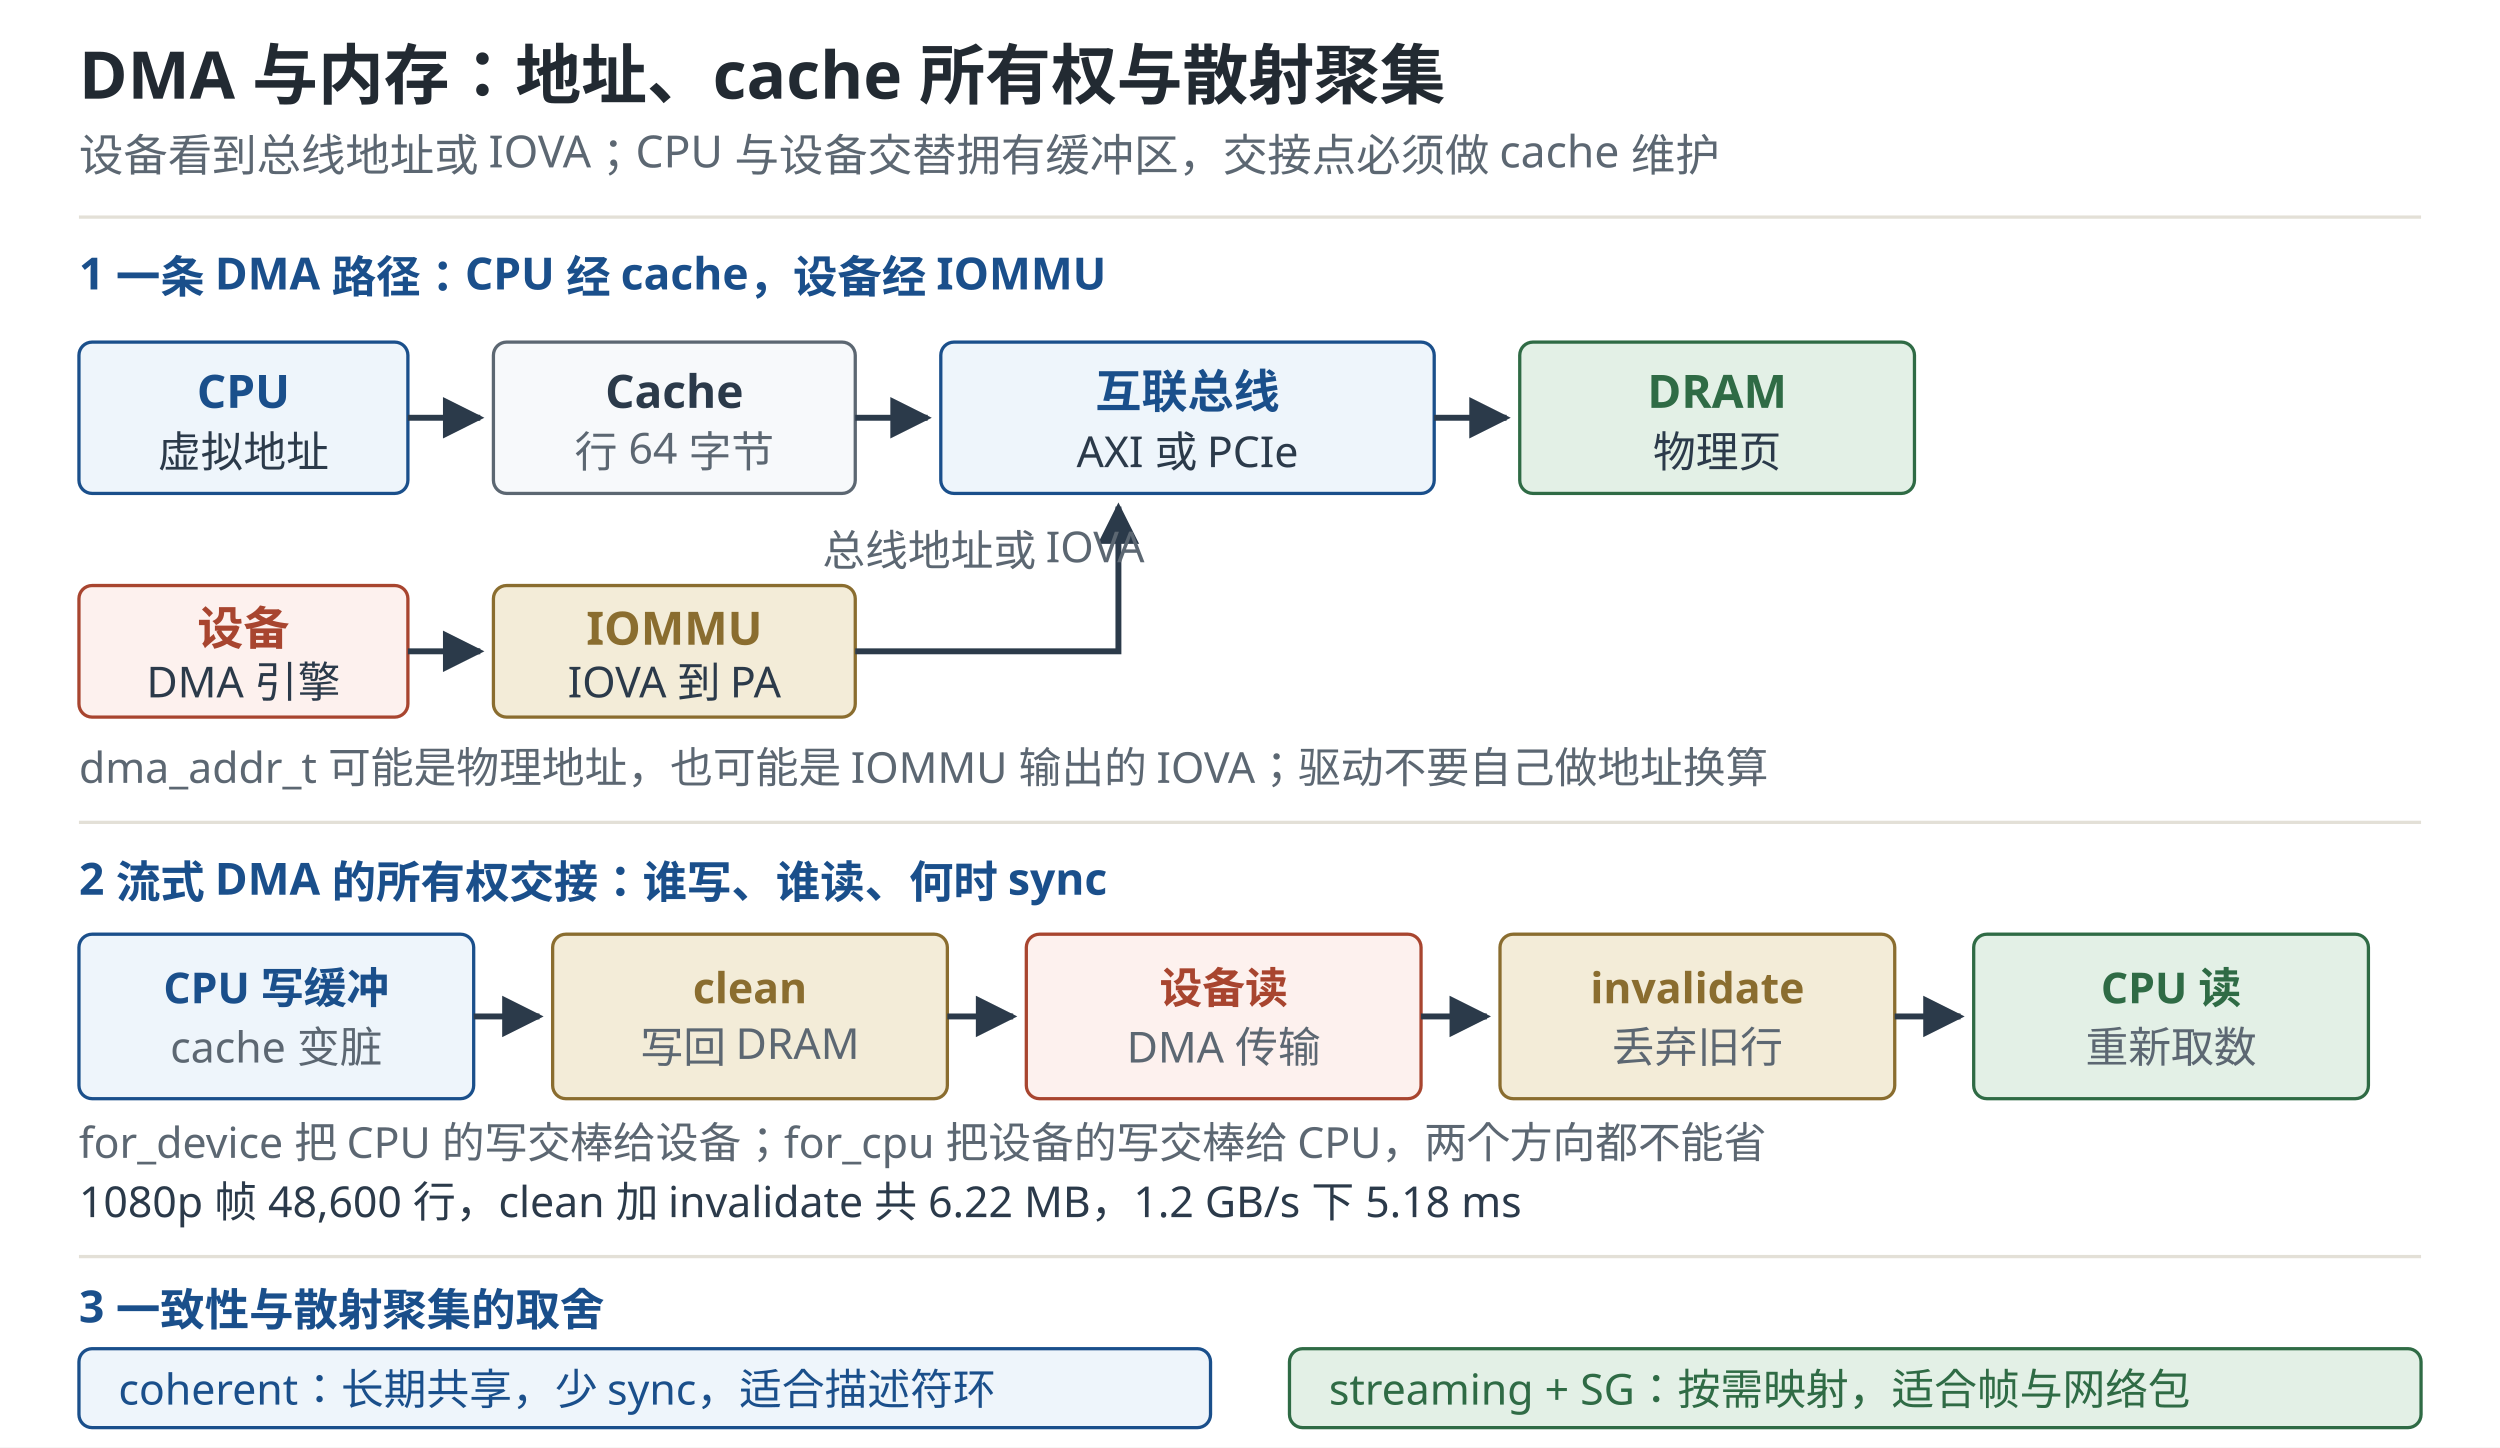
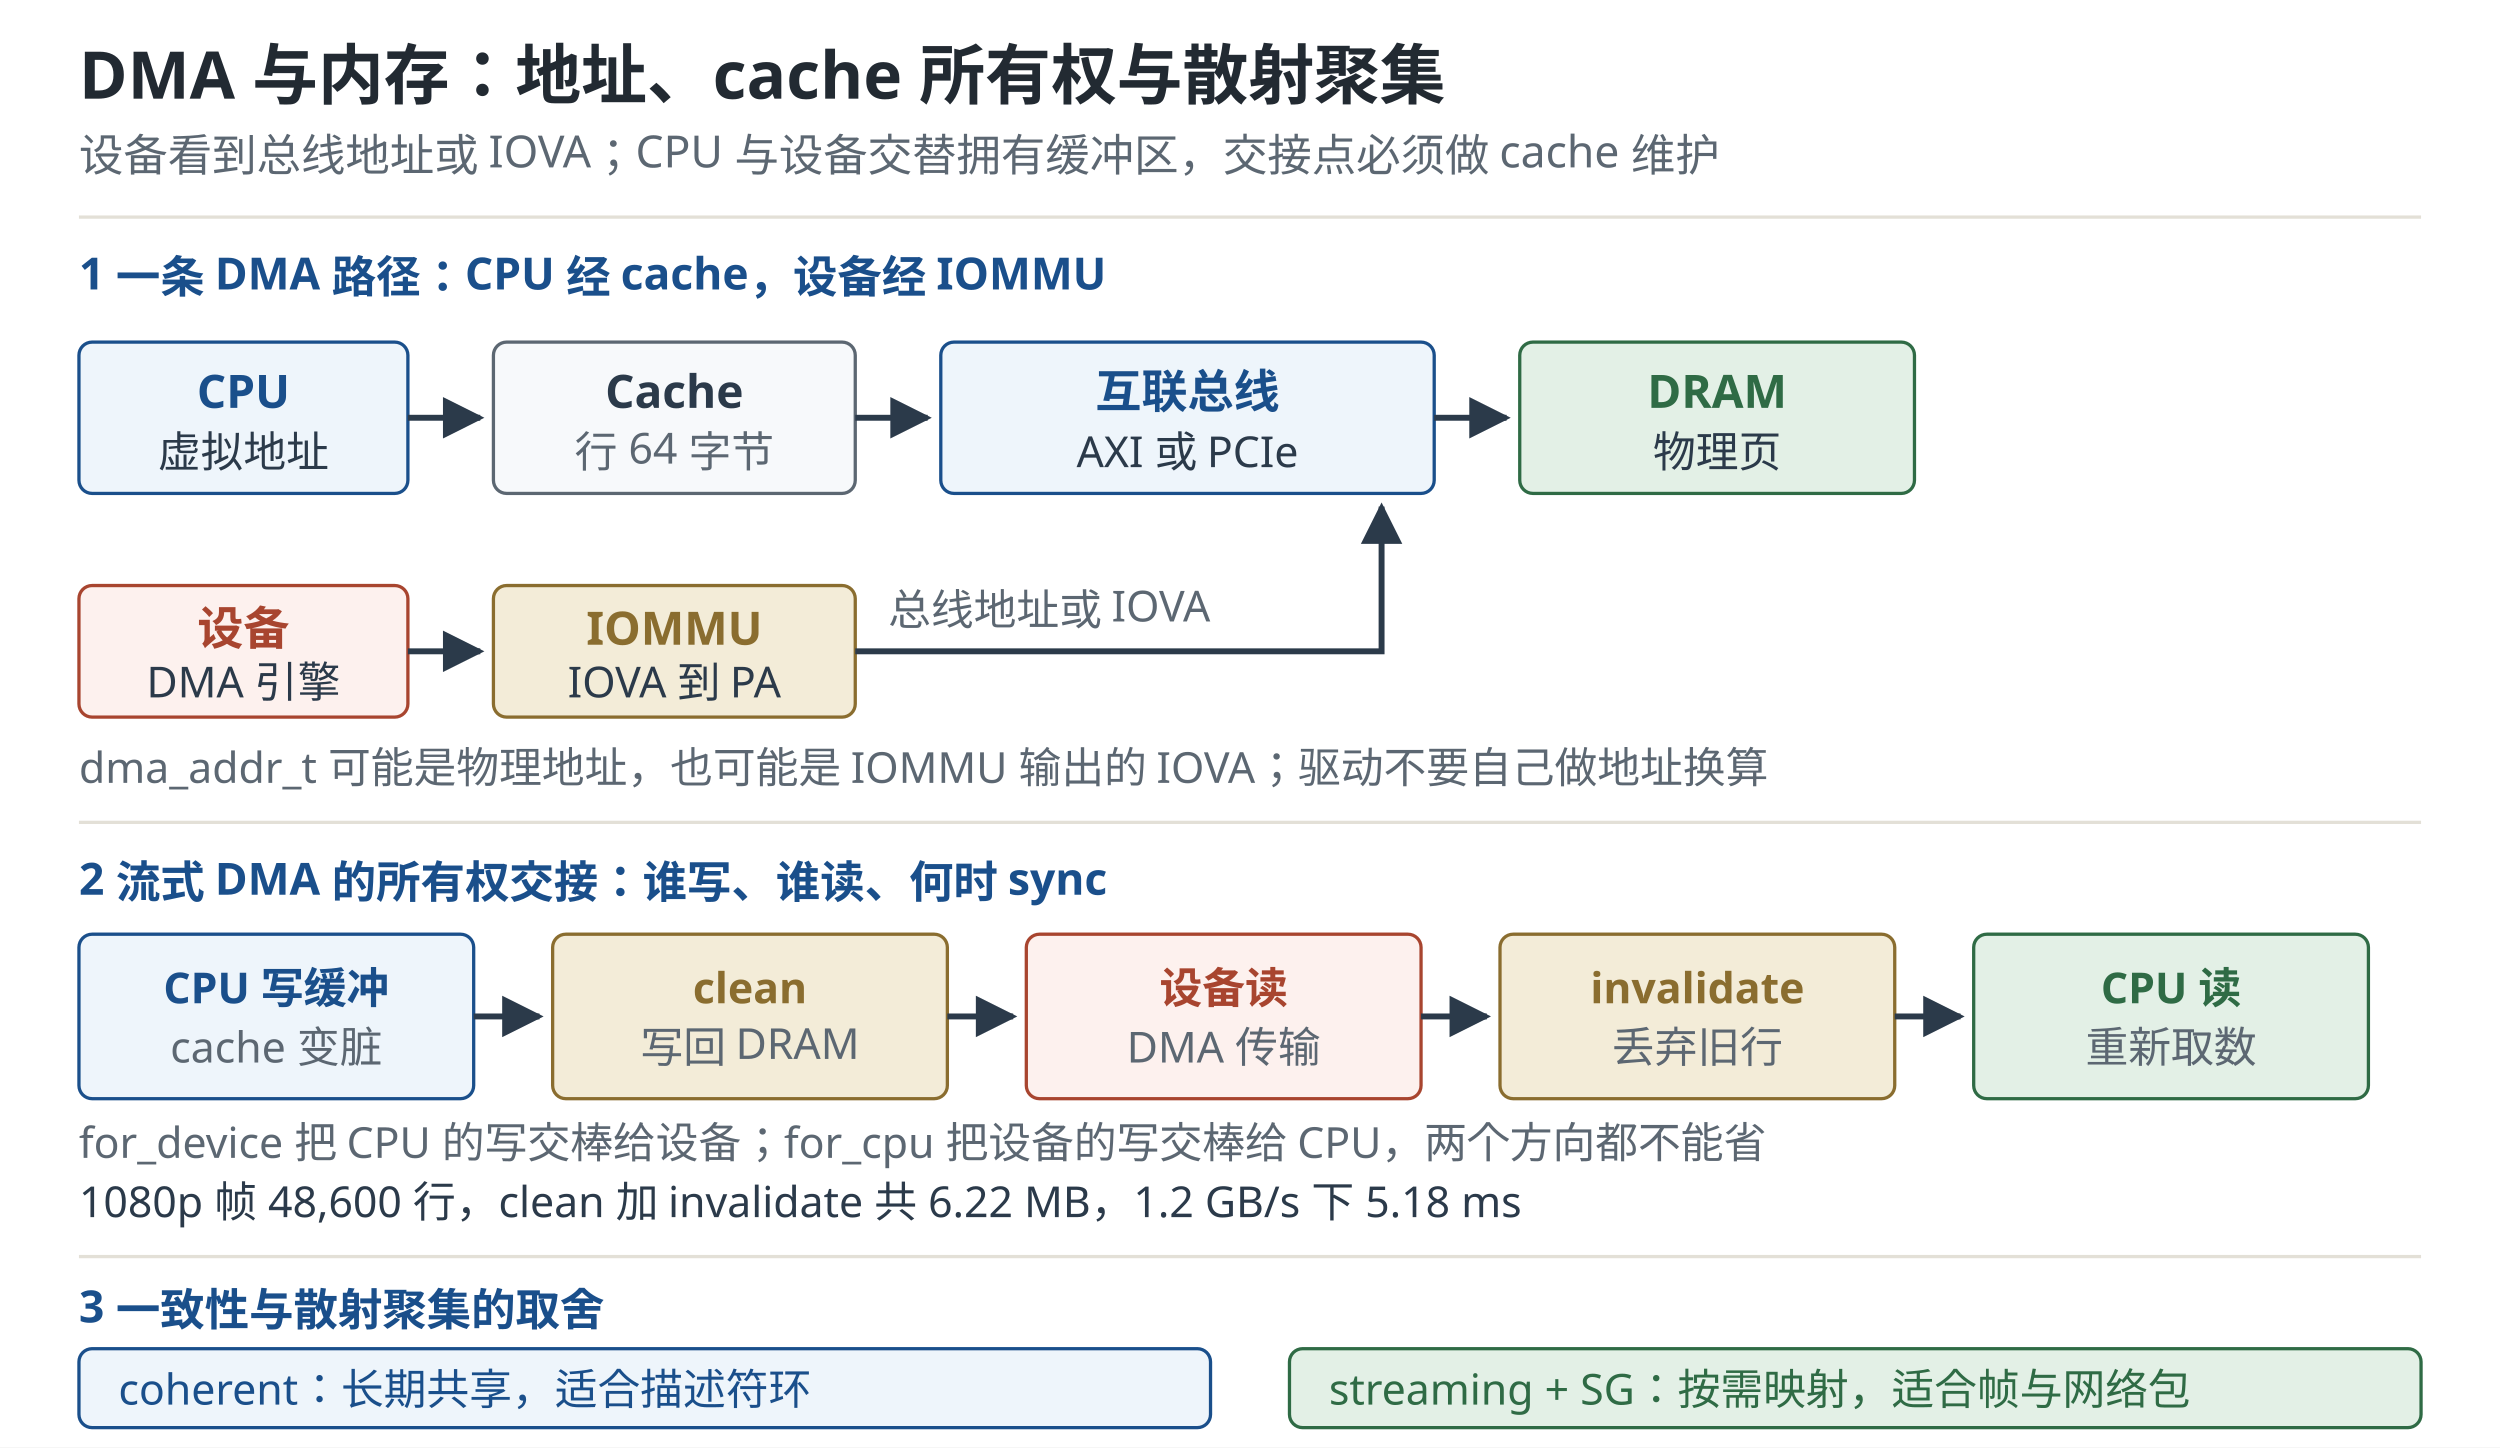
<svg xmlns="http://www.w3.org/2000/svg" viewBox="0 0 760 440">
  <defs>
    <marker id="arrow" viewBox="0 0 10 10" refX="9" refY="5" markerWidth="7" markerHeight="7" orient="auto-start-reverse">
      <path d="M 0 0 L 10 5 L 0 10 z" fill="#2b3a4a" />
    </marker>
  </defs>
  <rect width="760" height="440" fill="#ffffff" />
  <text x="24" y="30" font-size="20" font-weight="700" fill="#222a32" font-family="'JetBrains Mono','Noto Sans SC',sans-serif">DMA 与内存：地址、cache 所有权与散射聚集</text>
  <text x="24" y="52" font-size="13.5" fill="#5c6772" font-family="'JetBrains Mono','Noto Sans SC',sans-serif">设备看到总线地址或 IOVA；CPU 与设备交替拥有缓冲区，交接点必须做 cache 维护</text>
  <line x1="24" y1="66" x2="736" y2="66" stroke="#e3e0d7" stroke-width="1" />
  <text x="24" y="88" font-size="13.5" font-weight="700" fill="#1a4f8b" font-family="'JetBrains Mono','Noto Sans SC',sans-serif">1 一条 DMA 路径：CPU 经 cache，设备经 IOMMU</text>
  <rect x="24" y="104" width="100" height="46" rx="4" fill="#eef5fb" stroke="#1a4f8b" />
  <text x="74" y="124" font-size="14" font-weight="700" text-anchor="middle" fill="#1a4f8b" font-family="'JetBrains Mono','Noto Sans SC',sans-serif">CPU</text>
  <text x="74" y="142" font-size="13" text-anchor="middle" fill="#2b3a4a" font-family="'JetBrains Mono','Noto Sans SC',sans-serif">虚拟地址</text>
  <rect x="150" y="104" width="110" height="46" rx="4" fill="#f7f9fb" stroke="#5c6772" />
  <text x="205" y="124" font-size="14" font-weight="700" text-anchor="middle" fill="#2b3a4a" font-family="'JetBrains Mono','Noto Sans SC',sans-serif">Cache</text>
  <text x="205" y="142" font-size="13" text-anchor="middle" fill="#5c6772" font-family="'JetBrains Mono','Noto Sans SC',sans-serif">行 64 字节</text>
  <rect x="286" y="104" width="150" height="46" rx="4" fill="#eef5fb" stroke="#1a4f8b" />
  <text x="361" y="124" font-size="14" font-weight="700" text-anchor="middle" fill="#1a4f8b" font-family="'JetBrains Mono','Noto Sans SC',sans-serif">互联总线</text>
  <text x="361" y="142" font-size="13" text-anchor="middle" fill="#2b3a4a" font-family="'JetBrains Mono','Noto Sans SC',sans-serif">AXI 或 PCIe</text>
  <rect x="462" y="104" width="120" height="46" rx="4" fill="#e3f0e6" stroke="#2f6b45" />
  <text x="522" y="124" font-size="14" font-weight="700" text-anchor="middle" fill="#2f6b45" font-family="'JetBrains Mono','Noto Sans SC',sans-serif">DRAM</text>
  <text x="522" y="142" font-size="13" text-anchor="middle" fill="#2b3a4a" font-family="'JetBrains Mono','Noto Sans SC',sans-serif">物理页</text>
  <rect x="24" y="178" width="100" height="40" rx="4" fill="#fdf1ee" stroke="#a8452f" />
  <text x="74" y="196" font-size="14" font-weight="700" text-anchor="middle" fill="#a8452f" font-family="'JetBrains Mono','Noto Sans SC',sans-serif">设备</text>
  <text x="74" y="212" font-size="13" text-anchor="middle" fill="#2b3a4a" font-family="'JetBrains Mono','Noto Sans SC',sans-serif">DMA 引擎</text>
  <rect x="150" y="178" width="110" height="40" rx="4" fill="#f3ecd8" stroke="#8a6d2f" />
  <text x="205" y="196" font-size="14" font-weight="700" text-anchor="middle" fill="#8a6d2f" font-family="'JetBrains Mono','Noto Sans SC',sans-serif">IOMMU</text>
  <text x="205" y="212" font-size="13" text-anchor="middle" fill="#2b3a4a" font-family="'JetBrains Mono','Noto Sans SC',sans-serif">IOVA 到 PA</text>
  <line x1="124" y1="127" x2="146" y2="127" stroke="#2b3a4a" stroke-width="1.8" marker-end="url(#arrow)" />
  <line x1="260" y1="127" x2="282" y2="127" stroke="#2b3a4a" stroke-width="1.8" marker-end="url(#arrow)" />
  <line x1="436" y1="127" x2="458" y2="127" stroke="#2b3a4a" stroke-width="1.8" marker-end="url(#arrow)" />
  <line x1="124" y1="198" x2="146" y2="198" stroke="#2b3a4a" stroke-width="1.8" marker-end="url(#arrow)" />
-   <polyline points="260,198 340,198 340,154" fill="none" stroke="#2b3a4a" stroke-width="1.8" marker-end="url(#arrow)" />
-   <text x="250" y="172" font-size="13" fill="#5c6772" font-family="'JetBrains Mono','Noto Sans SC',sans-serif">总线地址或 IOVA</text>
+   <polyline points="260,198 420,198 420,154" fill="none" stroke="#2b3a4a" stroke-width="1.8" marker-end="url(#arrow)" />
+   <text x="270" y="190" font-size="13" fill="#5c6772" font-family="'JetBrains Mono','Noto Sans SC',sans-serif">总线地址或 IOVA</text>
  <text x="24" y="238" font-size="13" fill="#5c6772" font-family="'JetBrains Mono','Noto Sans SC',sans-serif">dma_addr_t 可能是物理地址，也可能是 IOMMU 输出的 IOVA；驱动不要自己做地址换算</text>
  <line x1="24" y1="250" x2="736" y2="250" stroke="#e3e0d7" stroke-width="1" />
  <text x="24" y="272" font-size="13.5" font-weight="700" fill="#1a4f8b" font-family="'JetBrains Mono','Noto Sans SC',sans-serif">2 流式 DMA 的所有权交接：谁写、谁读、何时 sync</text>
  <rect x="24" y="284" width="120" height="50" rx="4" fill="#eef5fb" stroke="#1a4f8b" />
  <text x="84" y="305" font-size="13" font-weight="700" text-anchor="middle" fill="#1a4f8b" font-family="'JetBrains Mono','Noto Sans SC',sans-serif">CPU 写缓冲</text>
  <text x="84" y="323" font-size="13" text-anchor="middle" fill="#5c6772" font-family="'JetBrains Mono','Noto Sans SC',sans-serif">cache 变脏</text>
  <rect x="168" y="284" width="120" height="50" rx="4" fill="#f3ecd8" stroke="#8a6d2f" />
  <text x="228" y="305" font-size="13" font-weight="700" text-anchor="middle" fill="#8a6d2f" font-family="'JetBrains Mono','Noto Sans SC',sans-serif">clean</text>
  <text x="228" y="323" font-size="13" text-anchor="middle" fill="#5c6772" font-family="'JetBrains Mono','Noto Sans SC',sans-serif">写回 DRAM</text>
  <rect x="312" y="284" width="120" height="50" rx="4" fill="#fdf1ee" stroke="#a8452f" />
  <text x="372" y="305" font-size="13" font-weight="700" text-anchor="middle" fill="#a8452f" font-family="'JetBrains Mono','Noto Sans SC',sans-serif">设备读</text>
  <text x="372" y="323" font-size="13" text-anchor="middle" fill="#5c6772" font-family="'JetBrains Mono','Noto Sans SC',sans-serif">DMA 传输</text>
  <rect x="456" y="284" width="120" height="50" rx="4" fill="#f3ecd8" stroke="#8a6d2f" />
  <text x="516" y="305" font-size="13" font-weight="700" text-anchor="middle" fill="#8a6d2f" font-family="'JetBrains Mono','Noto Sans SC',sans-serif">invalidate</text>
  <text x="516" y="323" font-size="13" text-anchor="middle" fill="#5c6772" font-family="'JetBrains Mono','Noto Sans SC',sans-serif">丢弃旧行</text>
  <rect x="600" y="284" width="120" height="50" rx="4" fill="#e3f0e6" stroke="#2f6b45" />
  <text x="660" y="305" font-size="13" font-weight="700" text-anchor="middle" fill="#2f6b45" font-family="'JetBrains Mono','Noto Sans SC',sans-serif">CPU 读</text>
  <text x="660" y="323" font-size="13" text-anchor="middle" fill="#5c6772" font-family="'JetBrains Mono','Noto Sans SC',sans-serif">重新取数</text>
  <line x1="144" y1="309" x2="164" y2="309" stroke="#2b3a4a" stroke-width="1.8" marker-end="url(#arrow)" />
  <line x1="288" y1="309" x2="308" y2="309" stroke="#2b3a4a" stroke-width="1.8" marker-end="url(#arrow)" />
  <line x1="432" y1="309" x2="452" y2="309" stroke="#2b3a4a" stroke-width="1.8" marker-end="url(#arrow)" />
  <line x1="576" y1="309" x2="596" y2="309" stroke="#2b3a4a" stroke-width="1.8" marker-end="url(#arrow)" />
  <text x="24" y="352" font-size="13" fill="#5c6772" font-family="'JetBrains Mono','Noto Sans SC',sans-serif">for_device 把 CPU 的写交棒给设备；for_cpu 把设备的写交棒给 CPU，两个方向都不能省</text>
  <text x="24" y="370" font-size="13" fill="#2b3a4a" font-family="'JetBrains Mono','Noto Sans SC',sans-serif">1080p 帧 48,600 行，clean 加 invalidate 共 6.22 MB，1.2 GB/s 下 5.18 ms</text>
  <line x1="24" y1="382" x2="736" y2="382" stroke="#e3e0d7" stroke-width="1" />
  <text x="24" y="402" font-size="13.5" font-weight="700" fill="#1a4f8b" font-family="'JetBrains Mono','Noto Sans SC',sans-serif">3 一致性与散射聚集的取舍</text>
  <rect x="24" y="410" width="344" height="24" rx="4" fill="#eef5fb" stroke="#1a4f8b" />
-   <text x="36" y="427" font-size="13" fill="#1a4f8b" font-family="'JetBrains Mono','Noto Sans SC',sans-serif">coherent：长期共享，少 sync，适合描述符环</text>
+   <text x="36" y="427" font-size="13" fill="#1a4f8b" font-family="'JetBrains Mono','Noto Sans SC',sans-serif">coherent：长期共享，适合描述符环</text>
  <rect x="392" y="410" width="344" height="24" rx="4" fill="#e3f0e6" stroke="#2f6b45" />
  <text x="404" y="427" font-size="13" fill="#2f6b45" font-family="'JetBrains Mono','Noto Sans SC',sans-serif">streaming + SG：按需映射，适合帧与网络包</text>
</svg>
